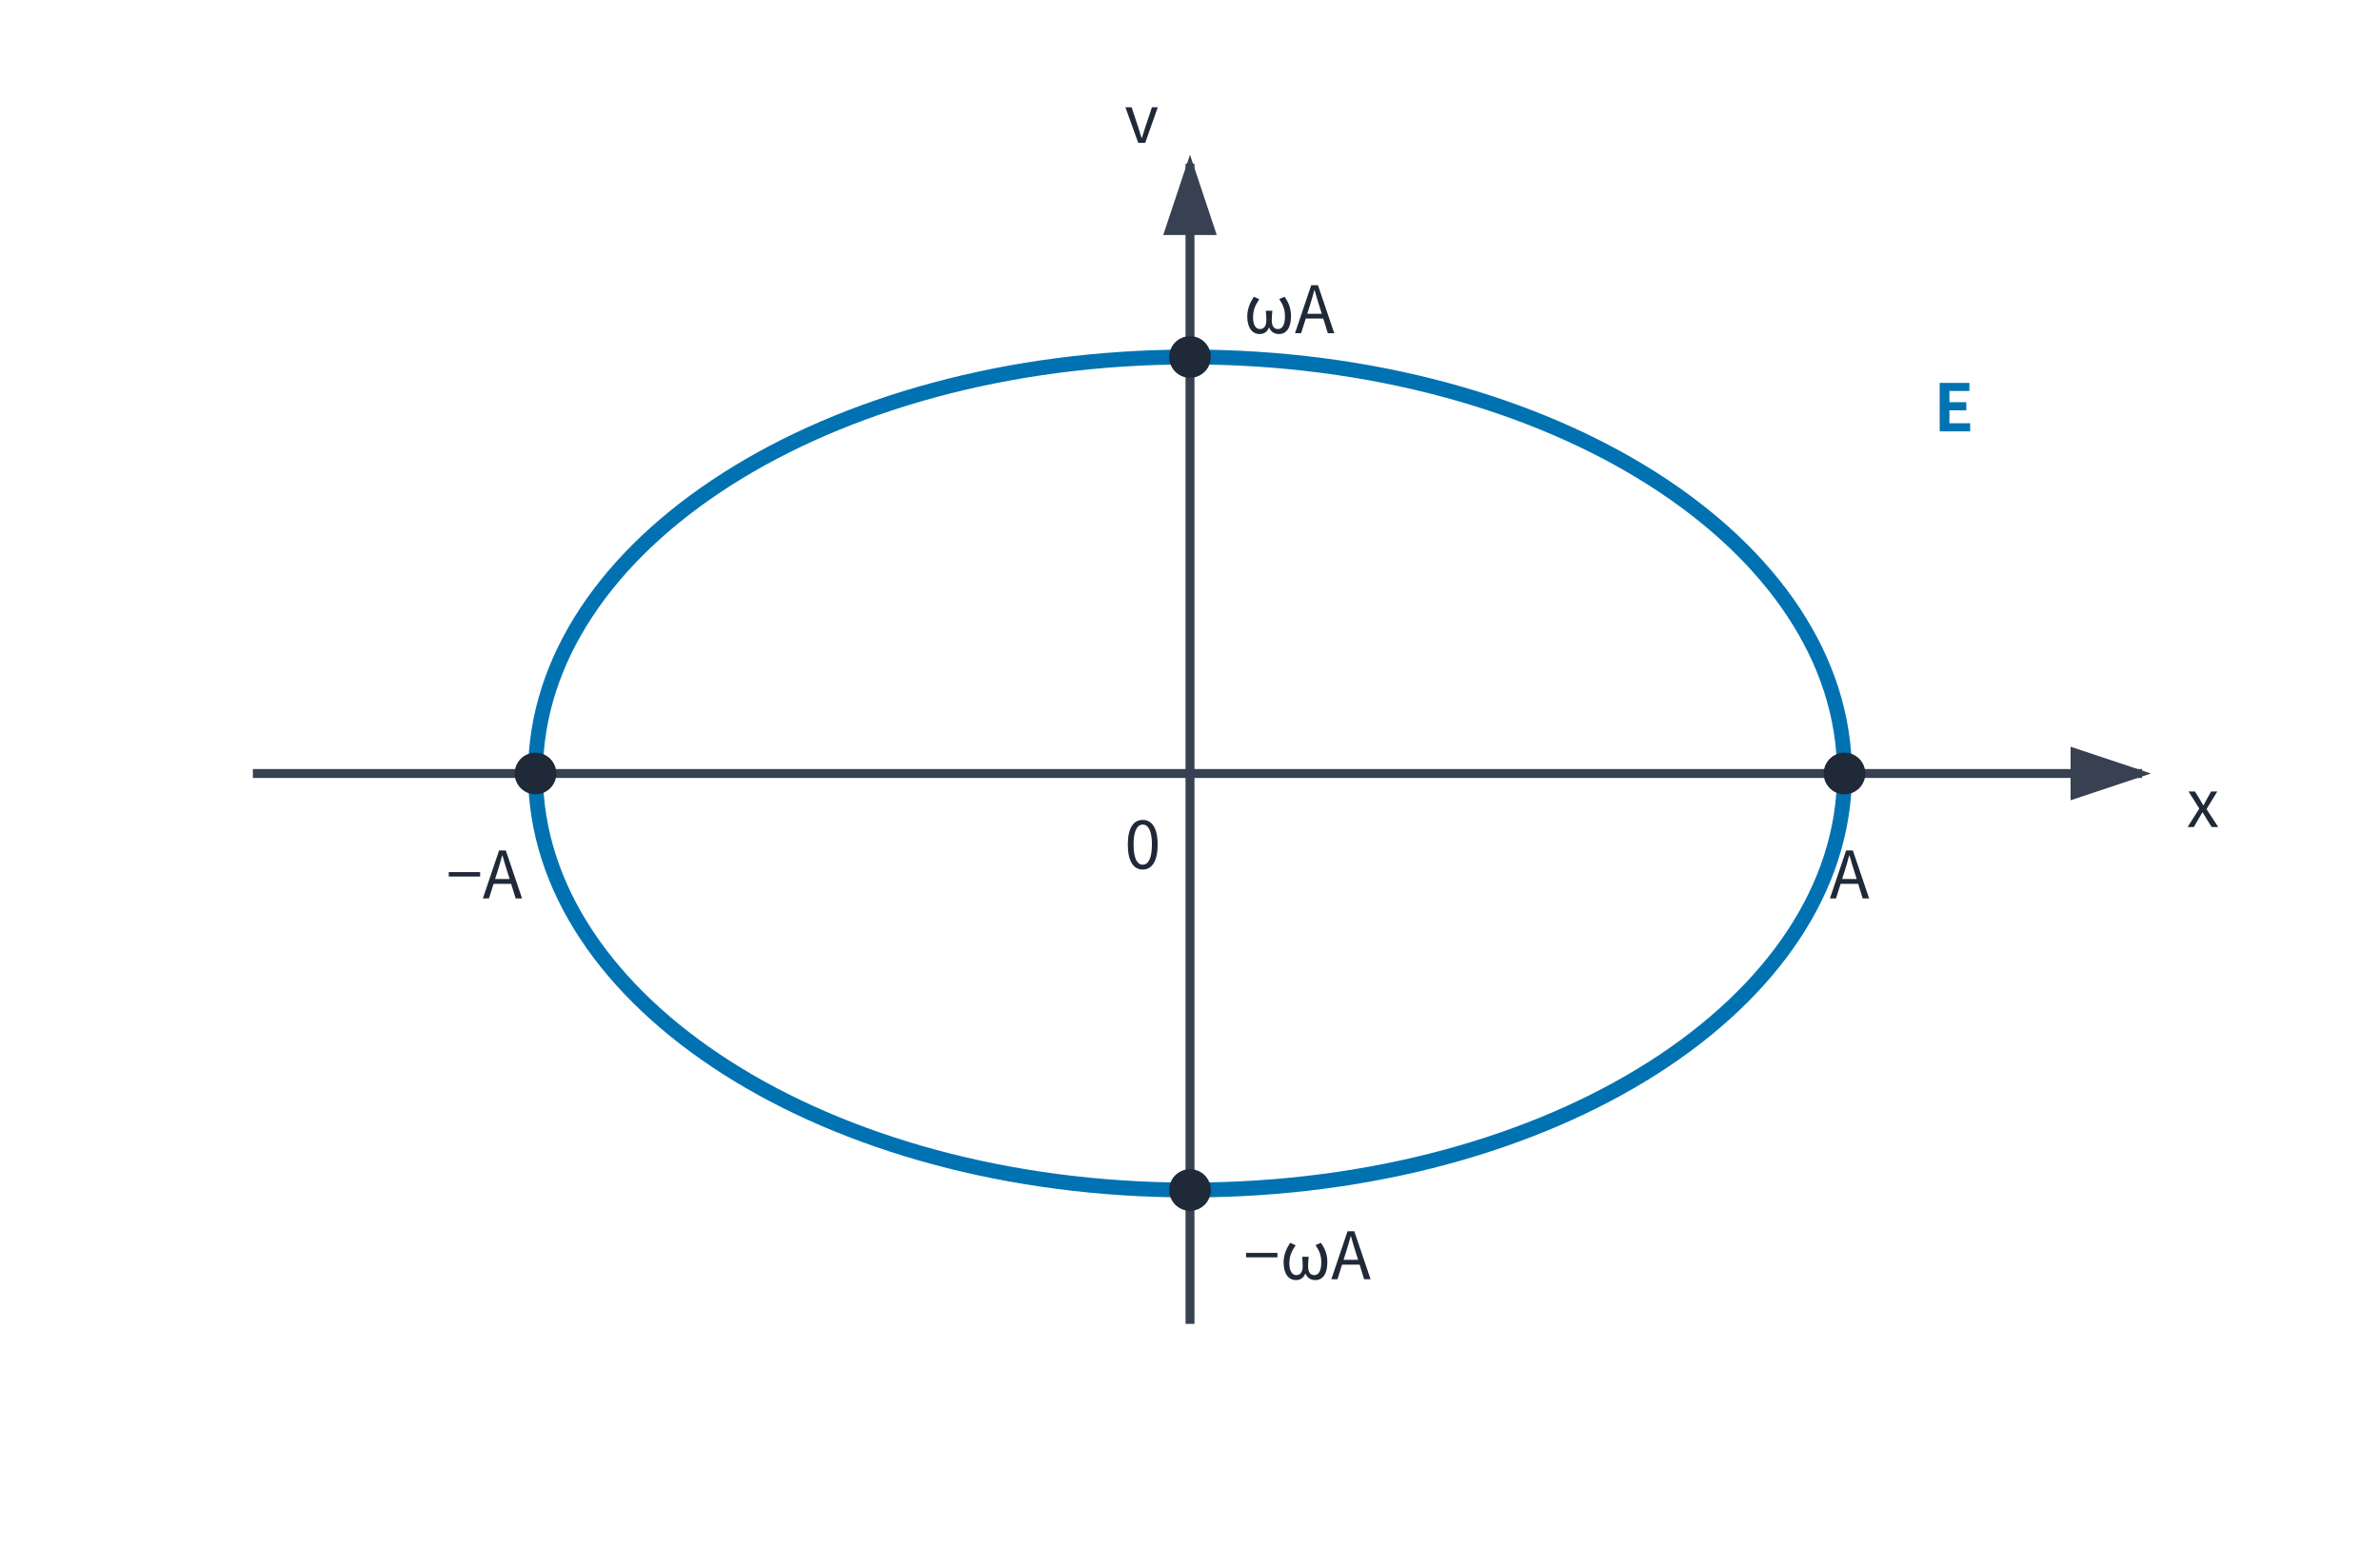
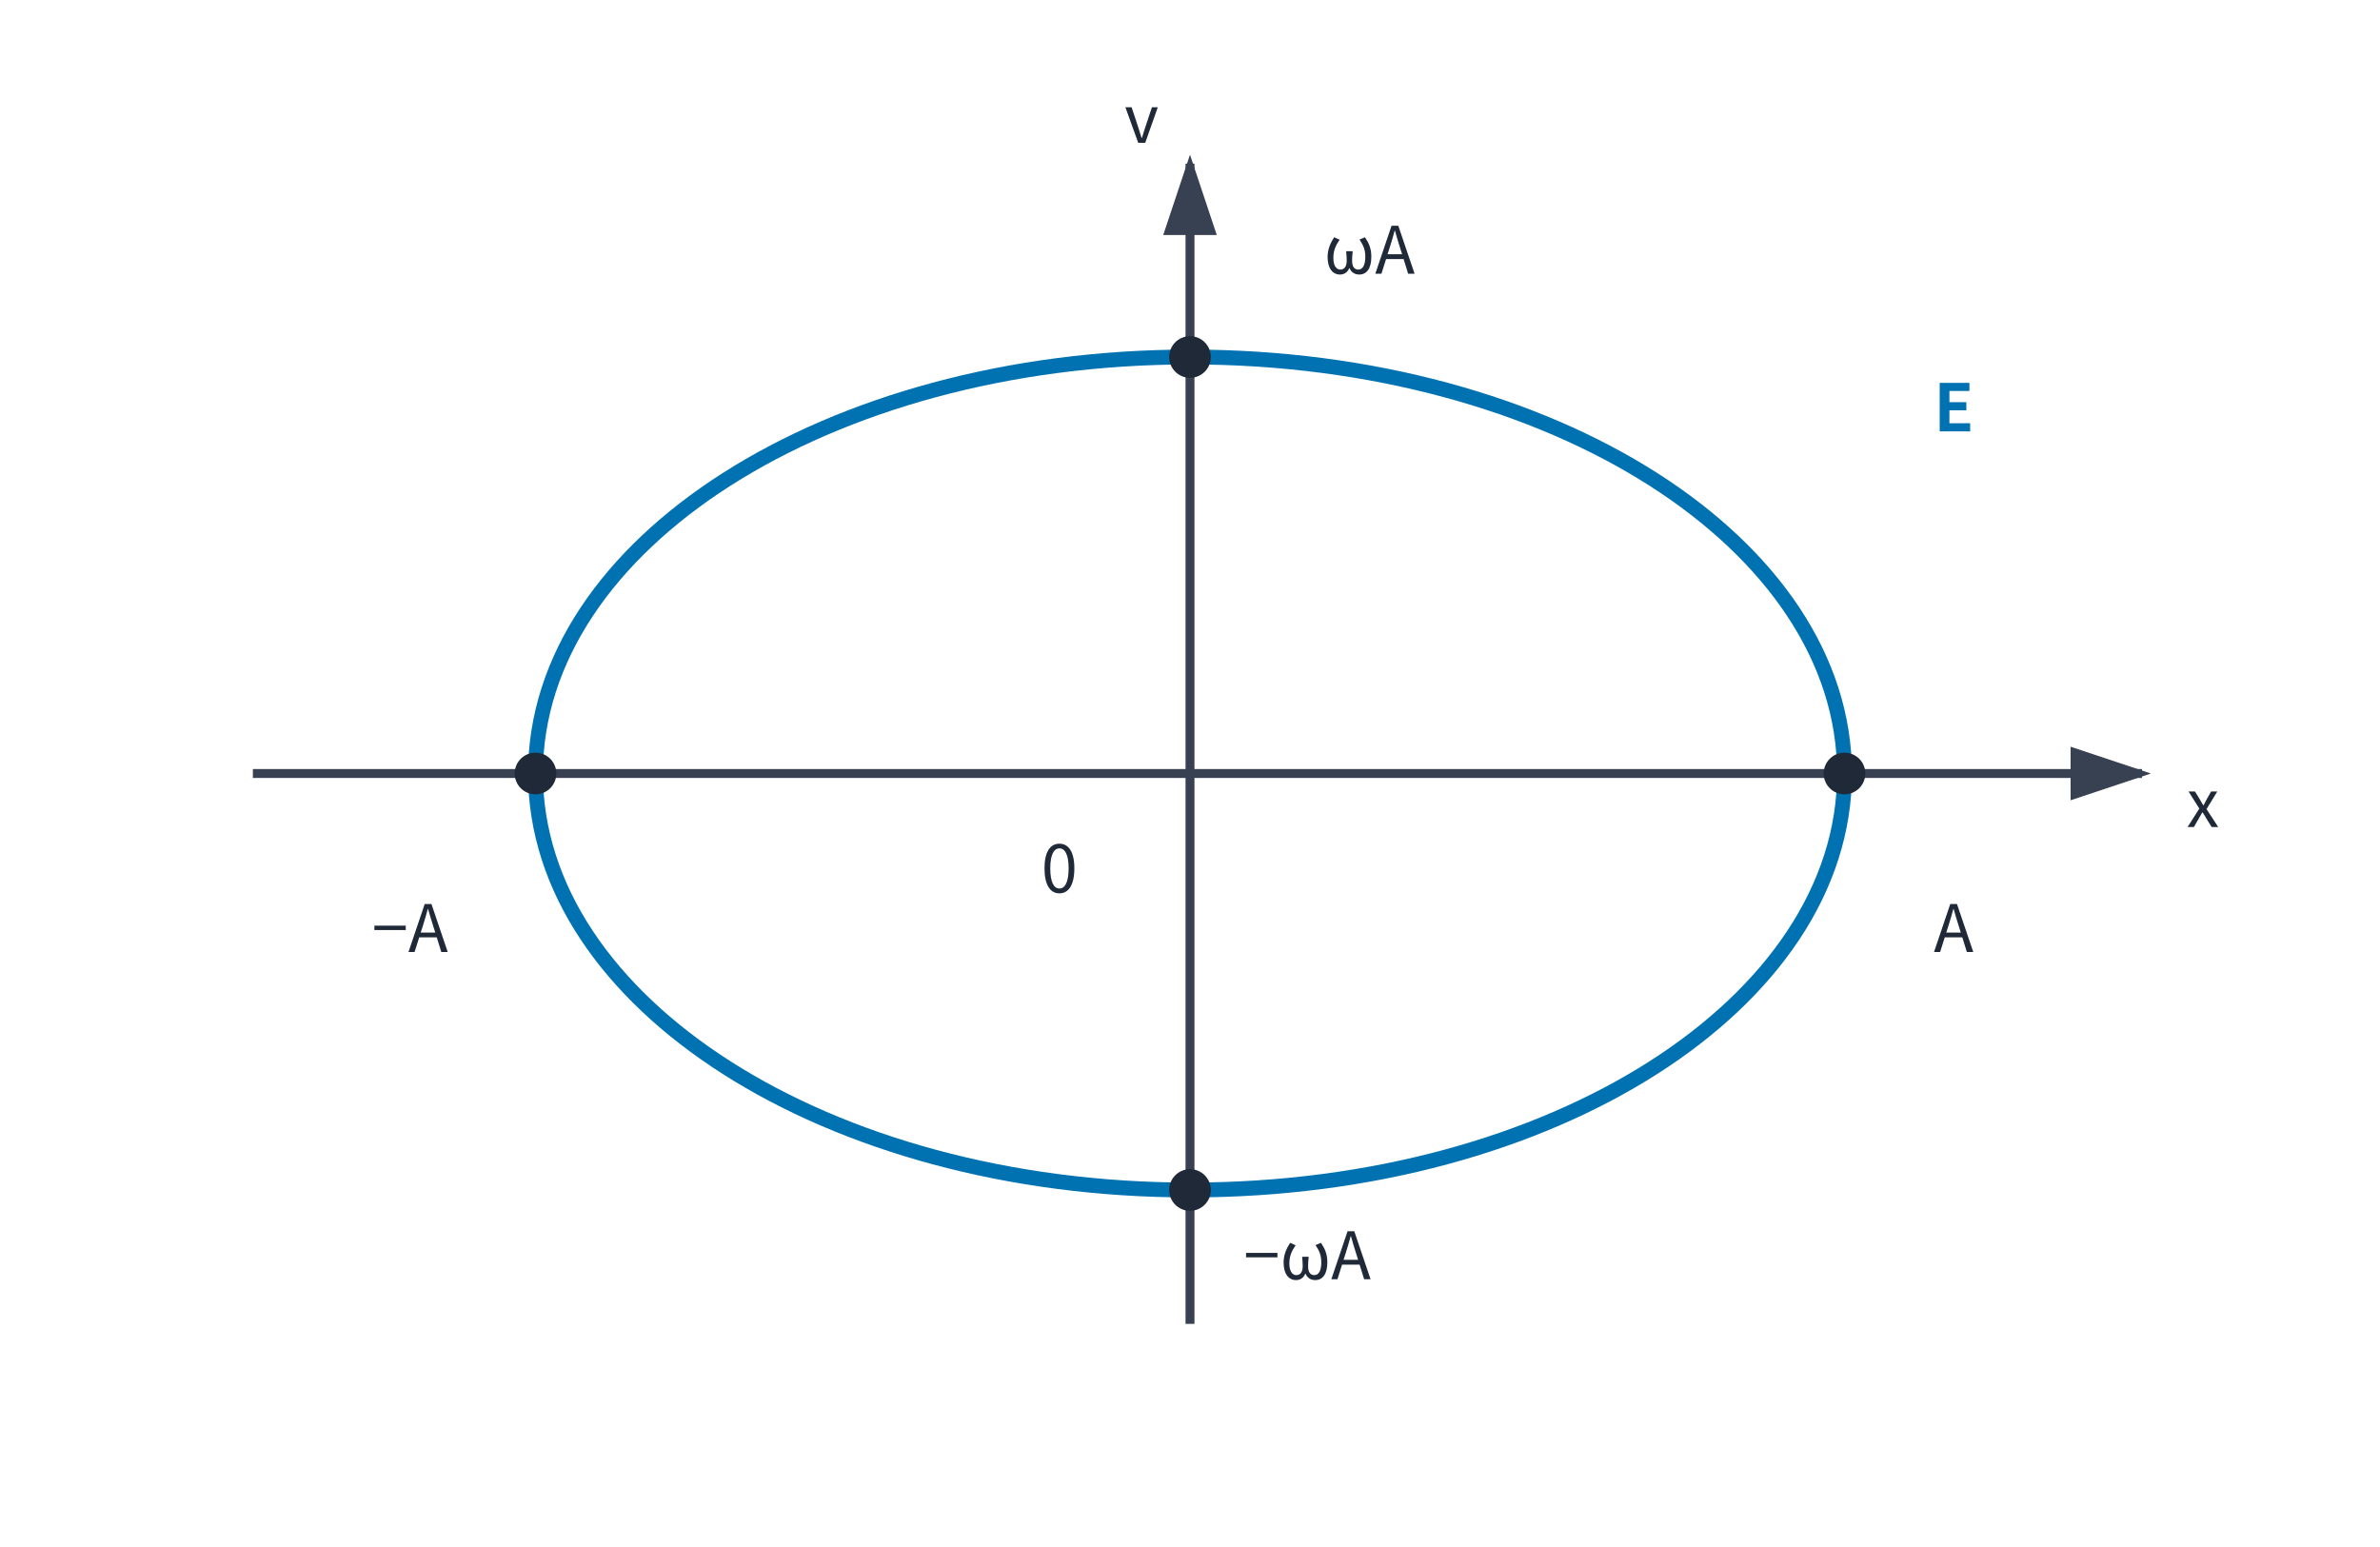
<svg xmlns="http://www.w3.org/2000/svg" data-layout-lint="strict" viewBox="0 0 800 520" role="img" aria-labelledby="title desc">
  <rect width="800" height="520" fill="white" />
  <defs>
    <marker id="arrow-neutral" markerWidth="10" markerHeight="10" refX="8" refY="3" orient="auto">
      <path d="M0,0 L0,6 L9,3 z" fill="#374151" />
    </marker>
  </defs>
  <line x1="85" y1="260" x2="720" y2="260" stroke="#374151" stroke-width="3" marker-end="url(#arrow-neutral)" />
  <line x1="400" y1="445" x2="400" y2="55" stroke="#374151" stroke-width="3" marker-end="url(#arrow-neutral)" />
  <path data-series-group="energy-level" data-series-label="E" d="M620 260 C620 183 522 120 400 120 C278 120 180 183 180 260 C180 337 278 400 400 400 C522 400 620 337 620 260 Z" fill="none" stroke="#0072B2" stroke-width="5" />
  <circle cx="180" cy="260" r="7" fill="#1F2937" />
  <circle cx="620" cy="260" r="7" fill="#1F2937" />
  <circle cx="400" cy="120" r="7" fill="#1F2937" />
  <circle cx="400" cy="400" r="7" fill="#1F2937" />
  <g font-family="Noto Sans CJK JP, sans-serif" font-size="22" fill="#1F2937">
    <text x="735" y="278">x</text>
    <text x="378" y="48">v</text>
    <text x="650" y="145" fill="#0072B2" font-weight="700">E</text>
-     <text x="150" y="302">−A</text>
-     <text x="615" y="302">A</text>
-     <text x="418" y="112">ωA</text>
+     <text x="125" y="320">−A</text>
+     <text x="650" y="320">A</text>
+     <text x="445" y="92">ωA</text>
    <text x="418" y="430">−ωA</text>
-     <text x="378" y="292">0</text>
+     <text x="350" y="300">0</text>
  </g>
</svg>
